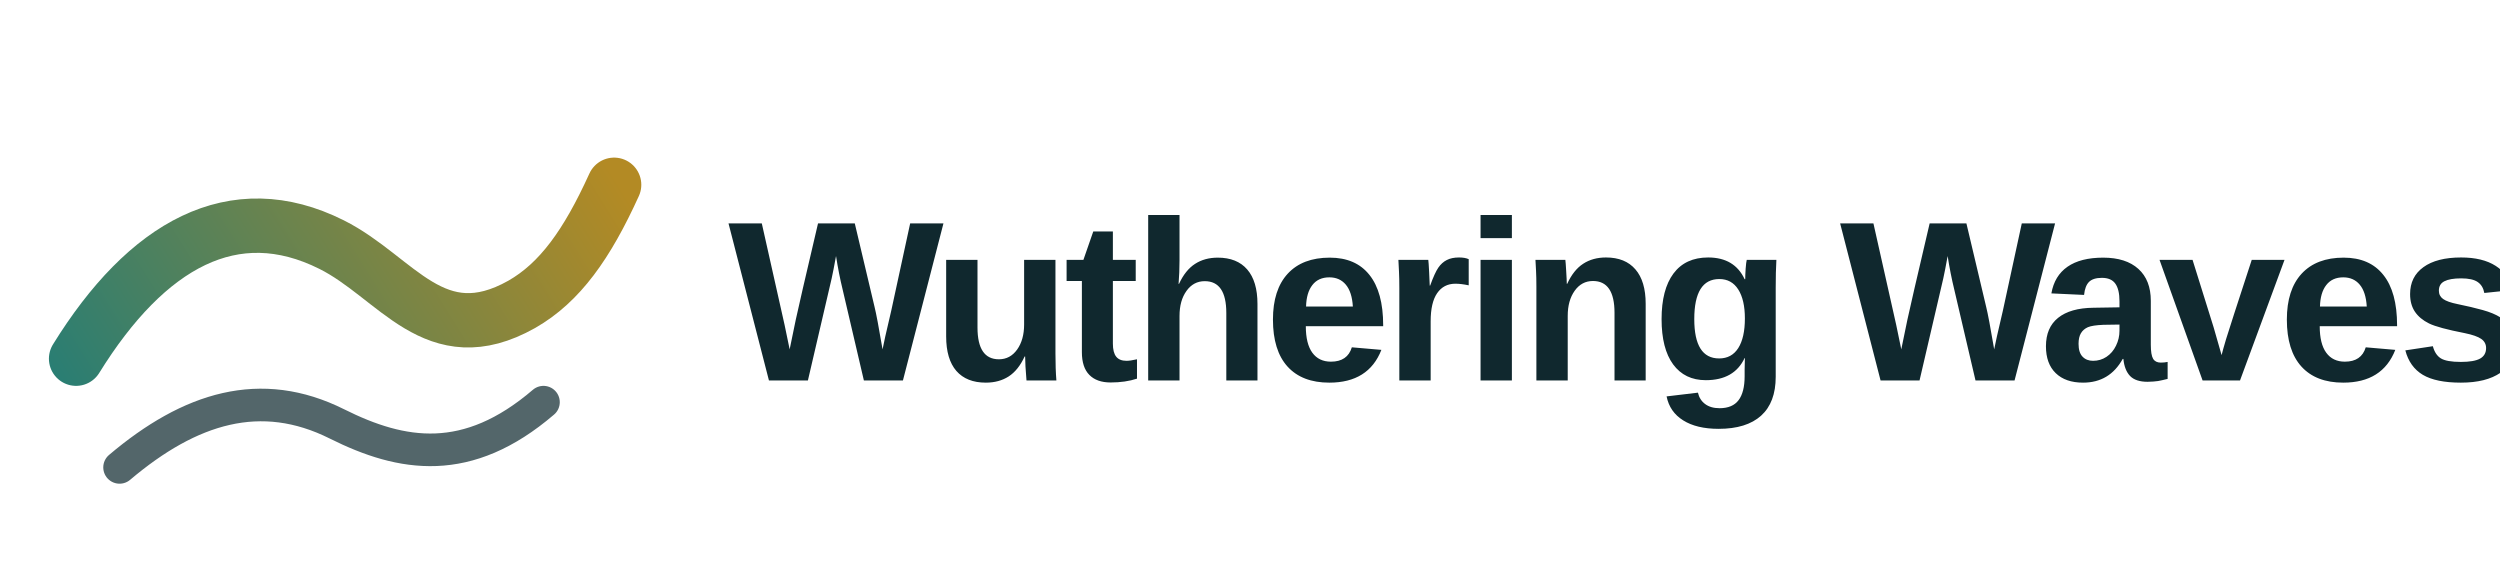
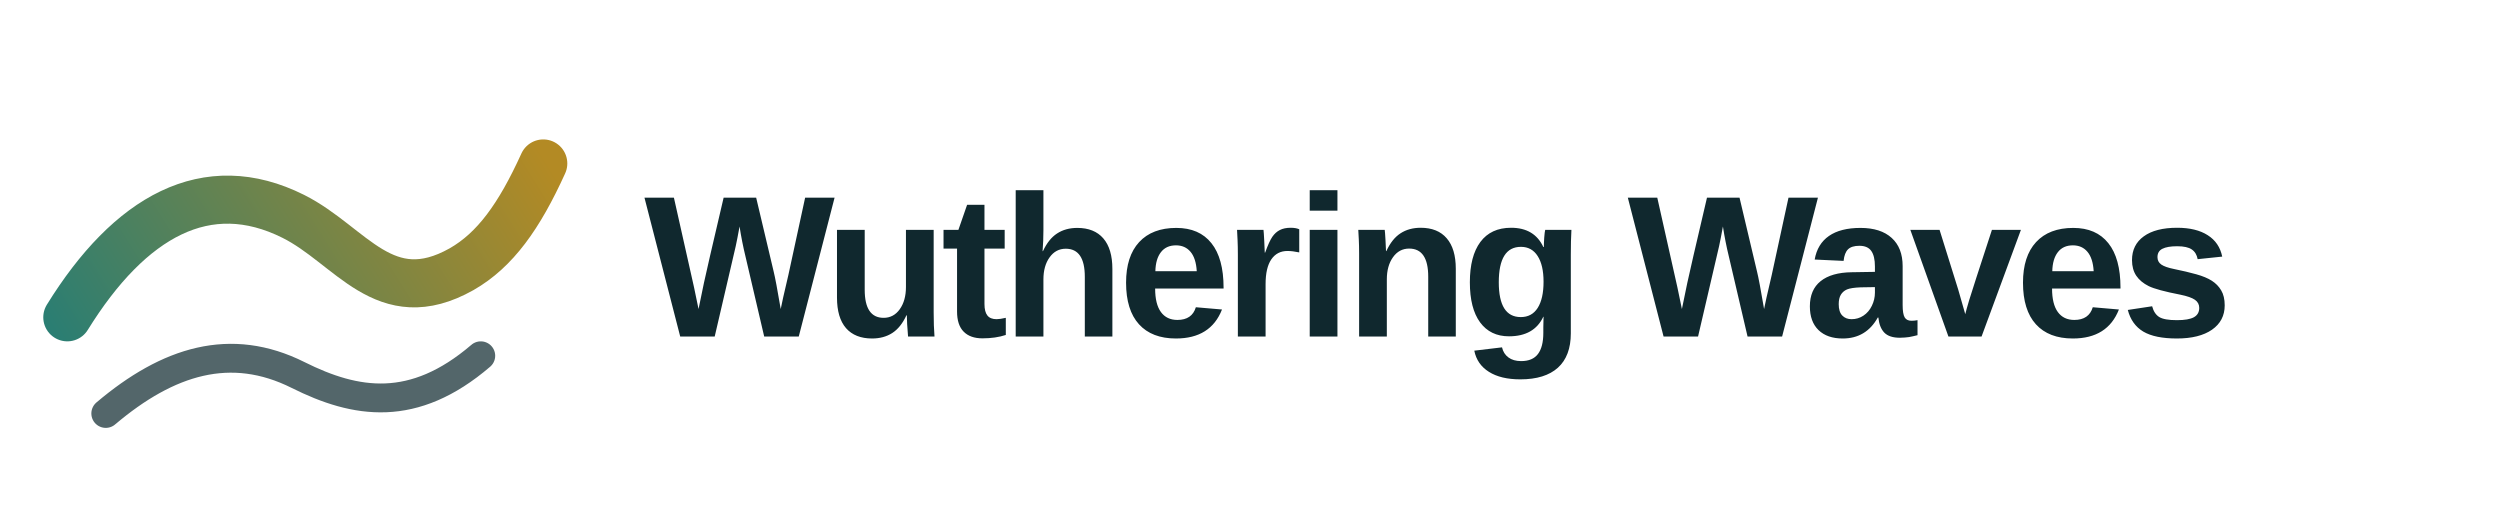
- <svg xmlns="http://www.w3.org/2000/svg" viewBox="0 0 460 108" role="img" aria-label="Wuthering Waves">
+ <svg xmlns="http://www.w3.org/2000/svg" viewBox="0 0 520 108" role="img" aria-label="Wuthering Waves">
  <defs>
    <linearGradient id="wuwa-logo-light-mark" x1="8" y1="78" x2="104" y2="18" gradientUnits="userSpaceOnUse">
      <stop stop-color="#217d78" />
      <stop offset="1" stop-color="#b38a24" />
    </linearGradient>
  </defs>
  <path d="M14 66c13-21 29-30 47-21 12 6 19 20 35 11 7-4 12-11 17-22" fill="none" stroke="url(#wuwa-logo-light-mark)" stroke-width="10" stroke-linecap="round" />
  <path d="M22 86c13-11 26-15 40-8 12 6 24 8 38-4" fill="none" stroke="#173136" stroke-opacity="0.74" stroke-width="6" stroke-linecap="round" />
  <text x="134" y="70" fill="#10282e" font-family="Arial, Helvetica, sans-serif" font-size="42" font-weight="800" letter-spacing="-1.4">Wuthering Waves</text>
</svg>
